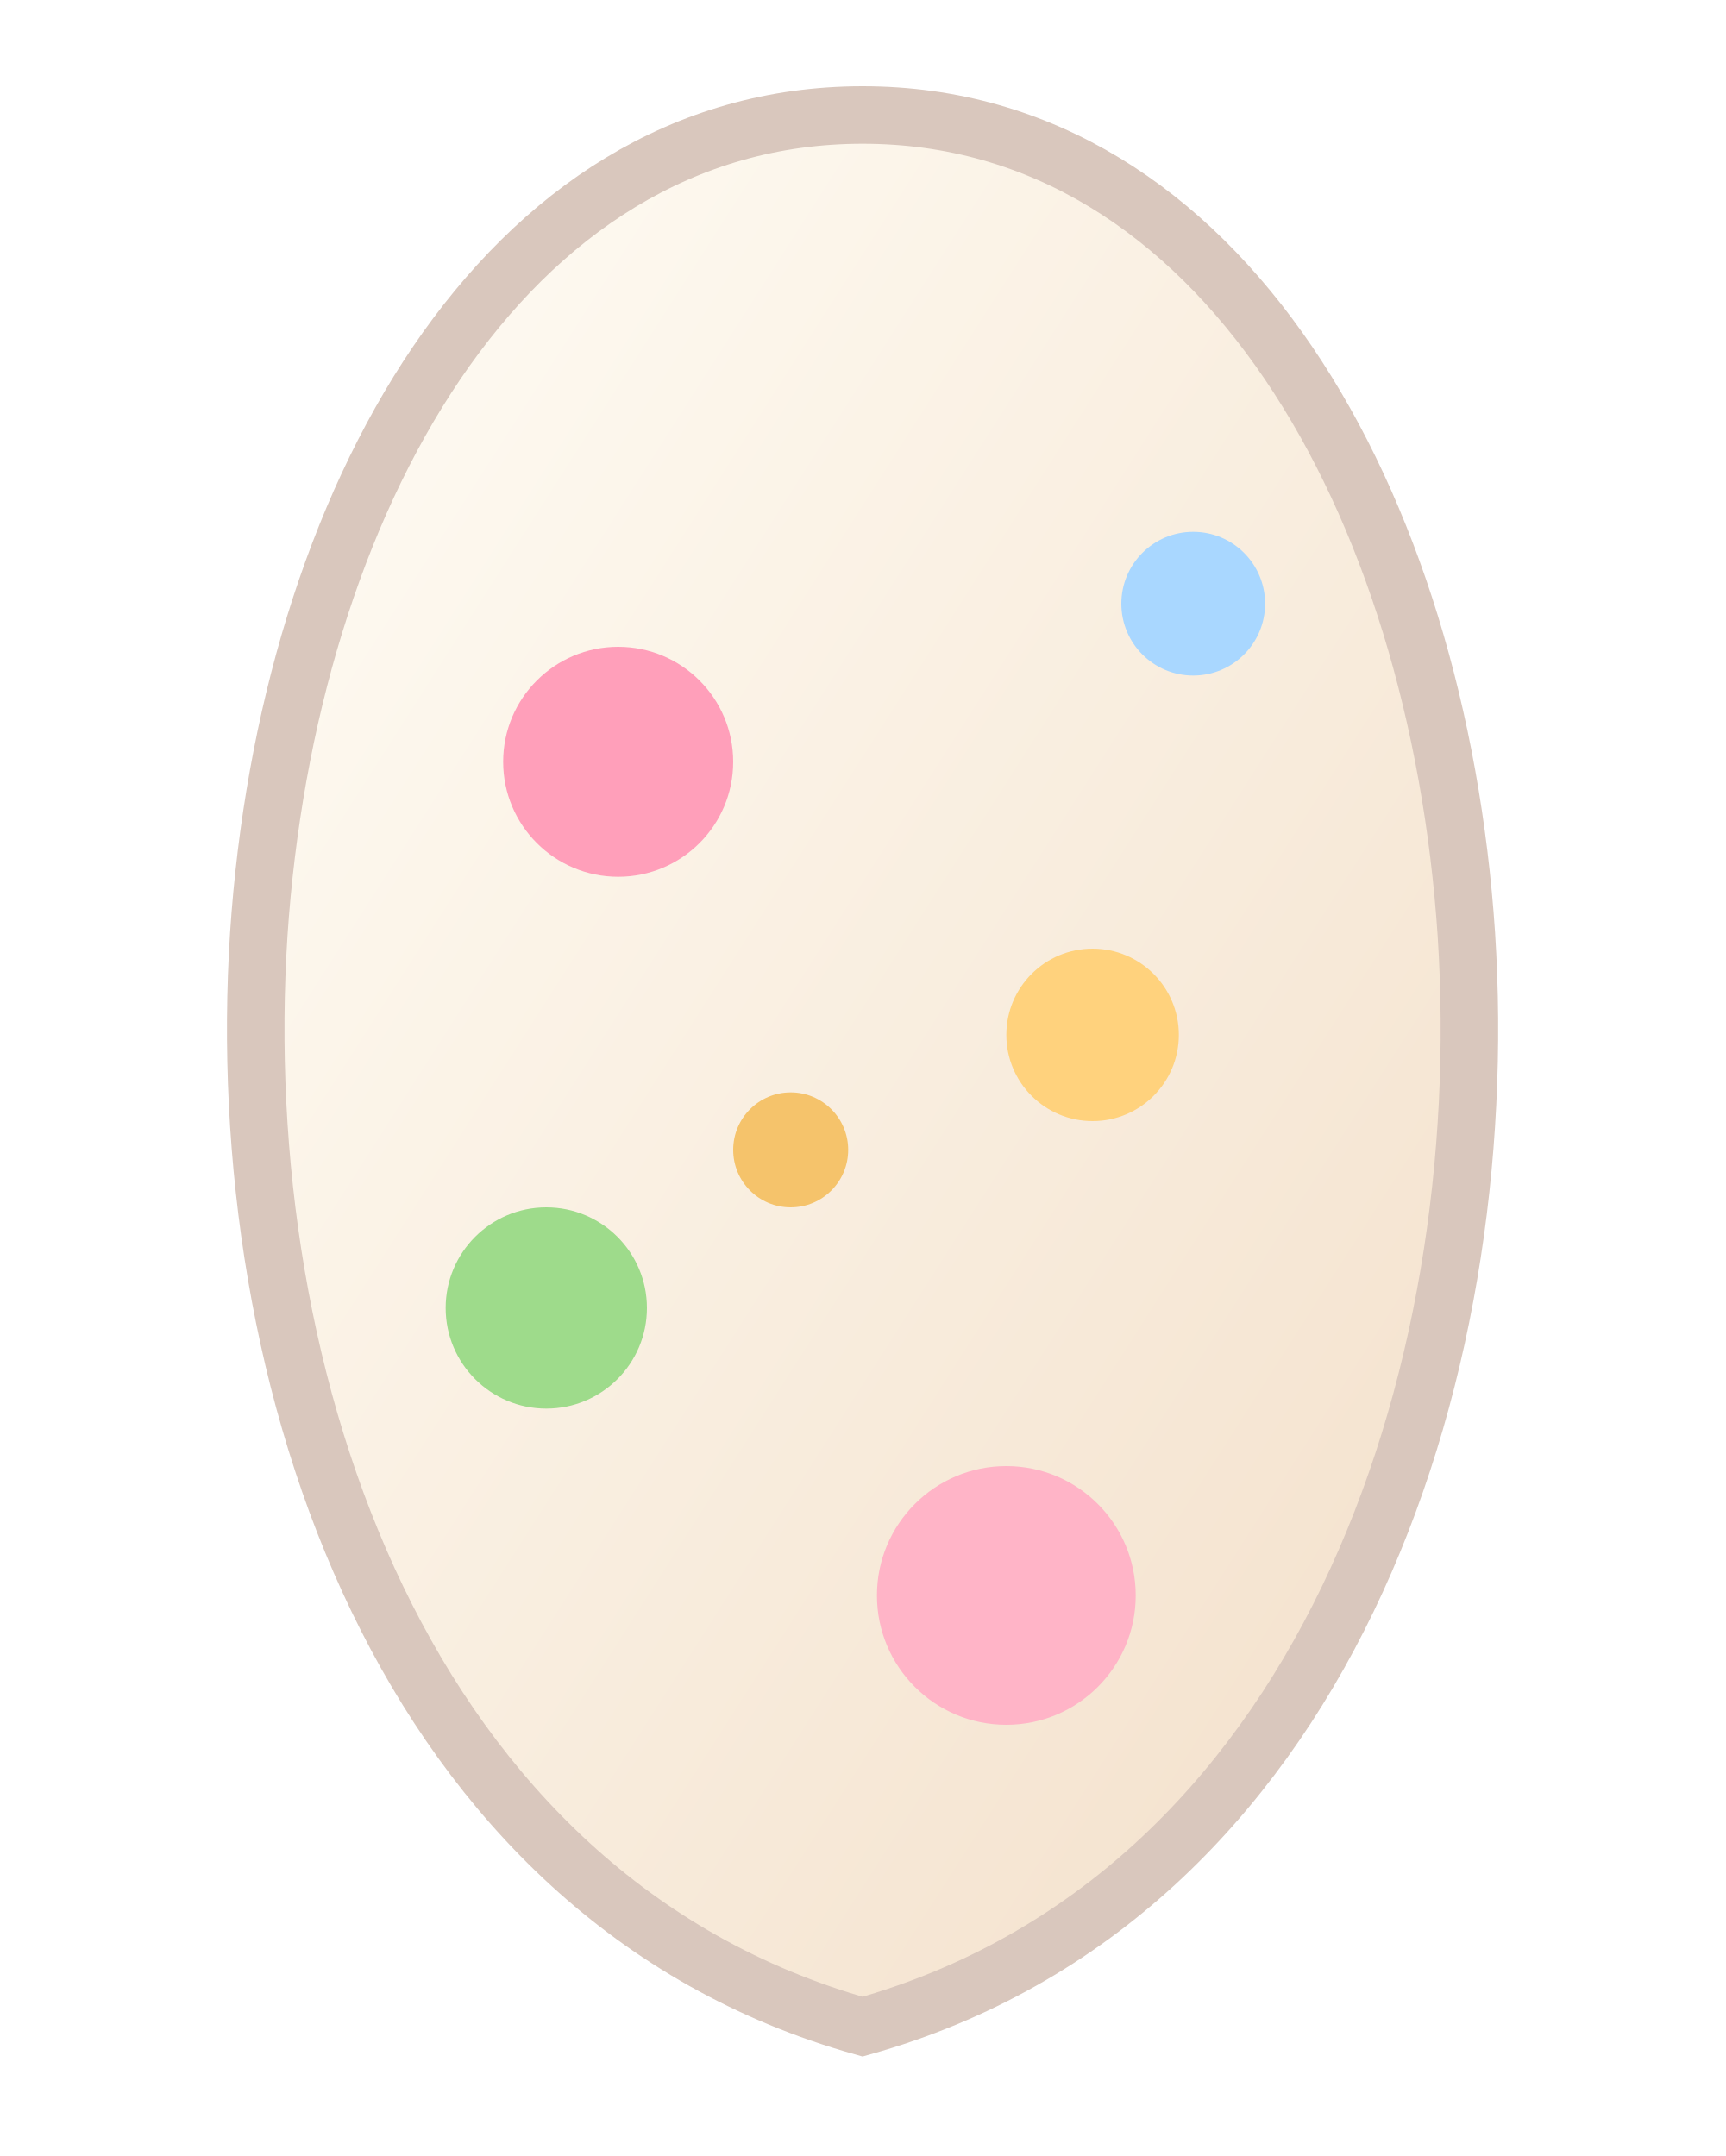
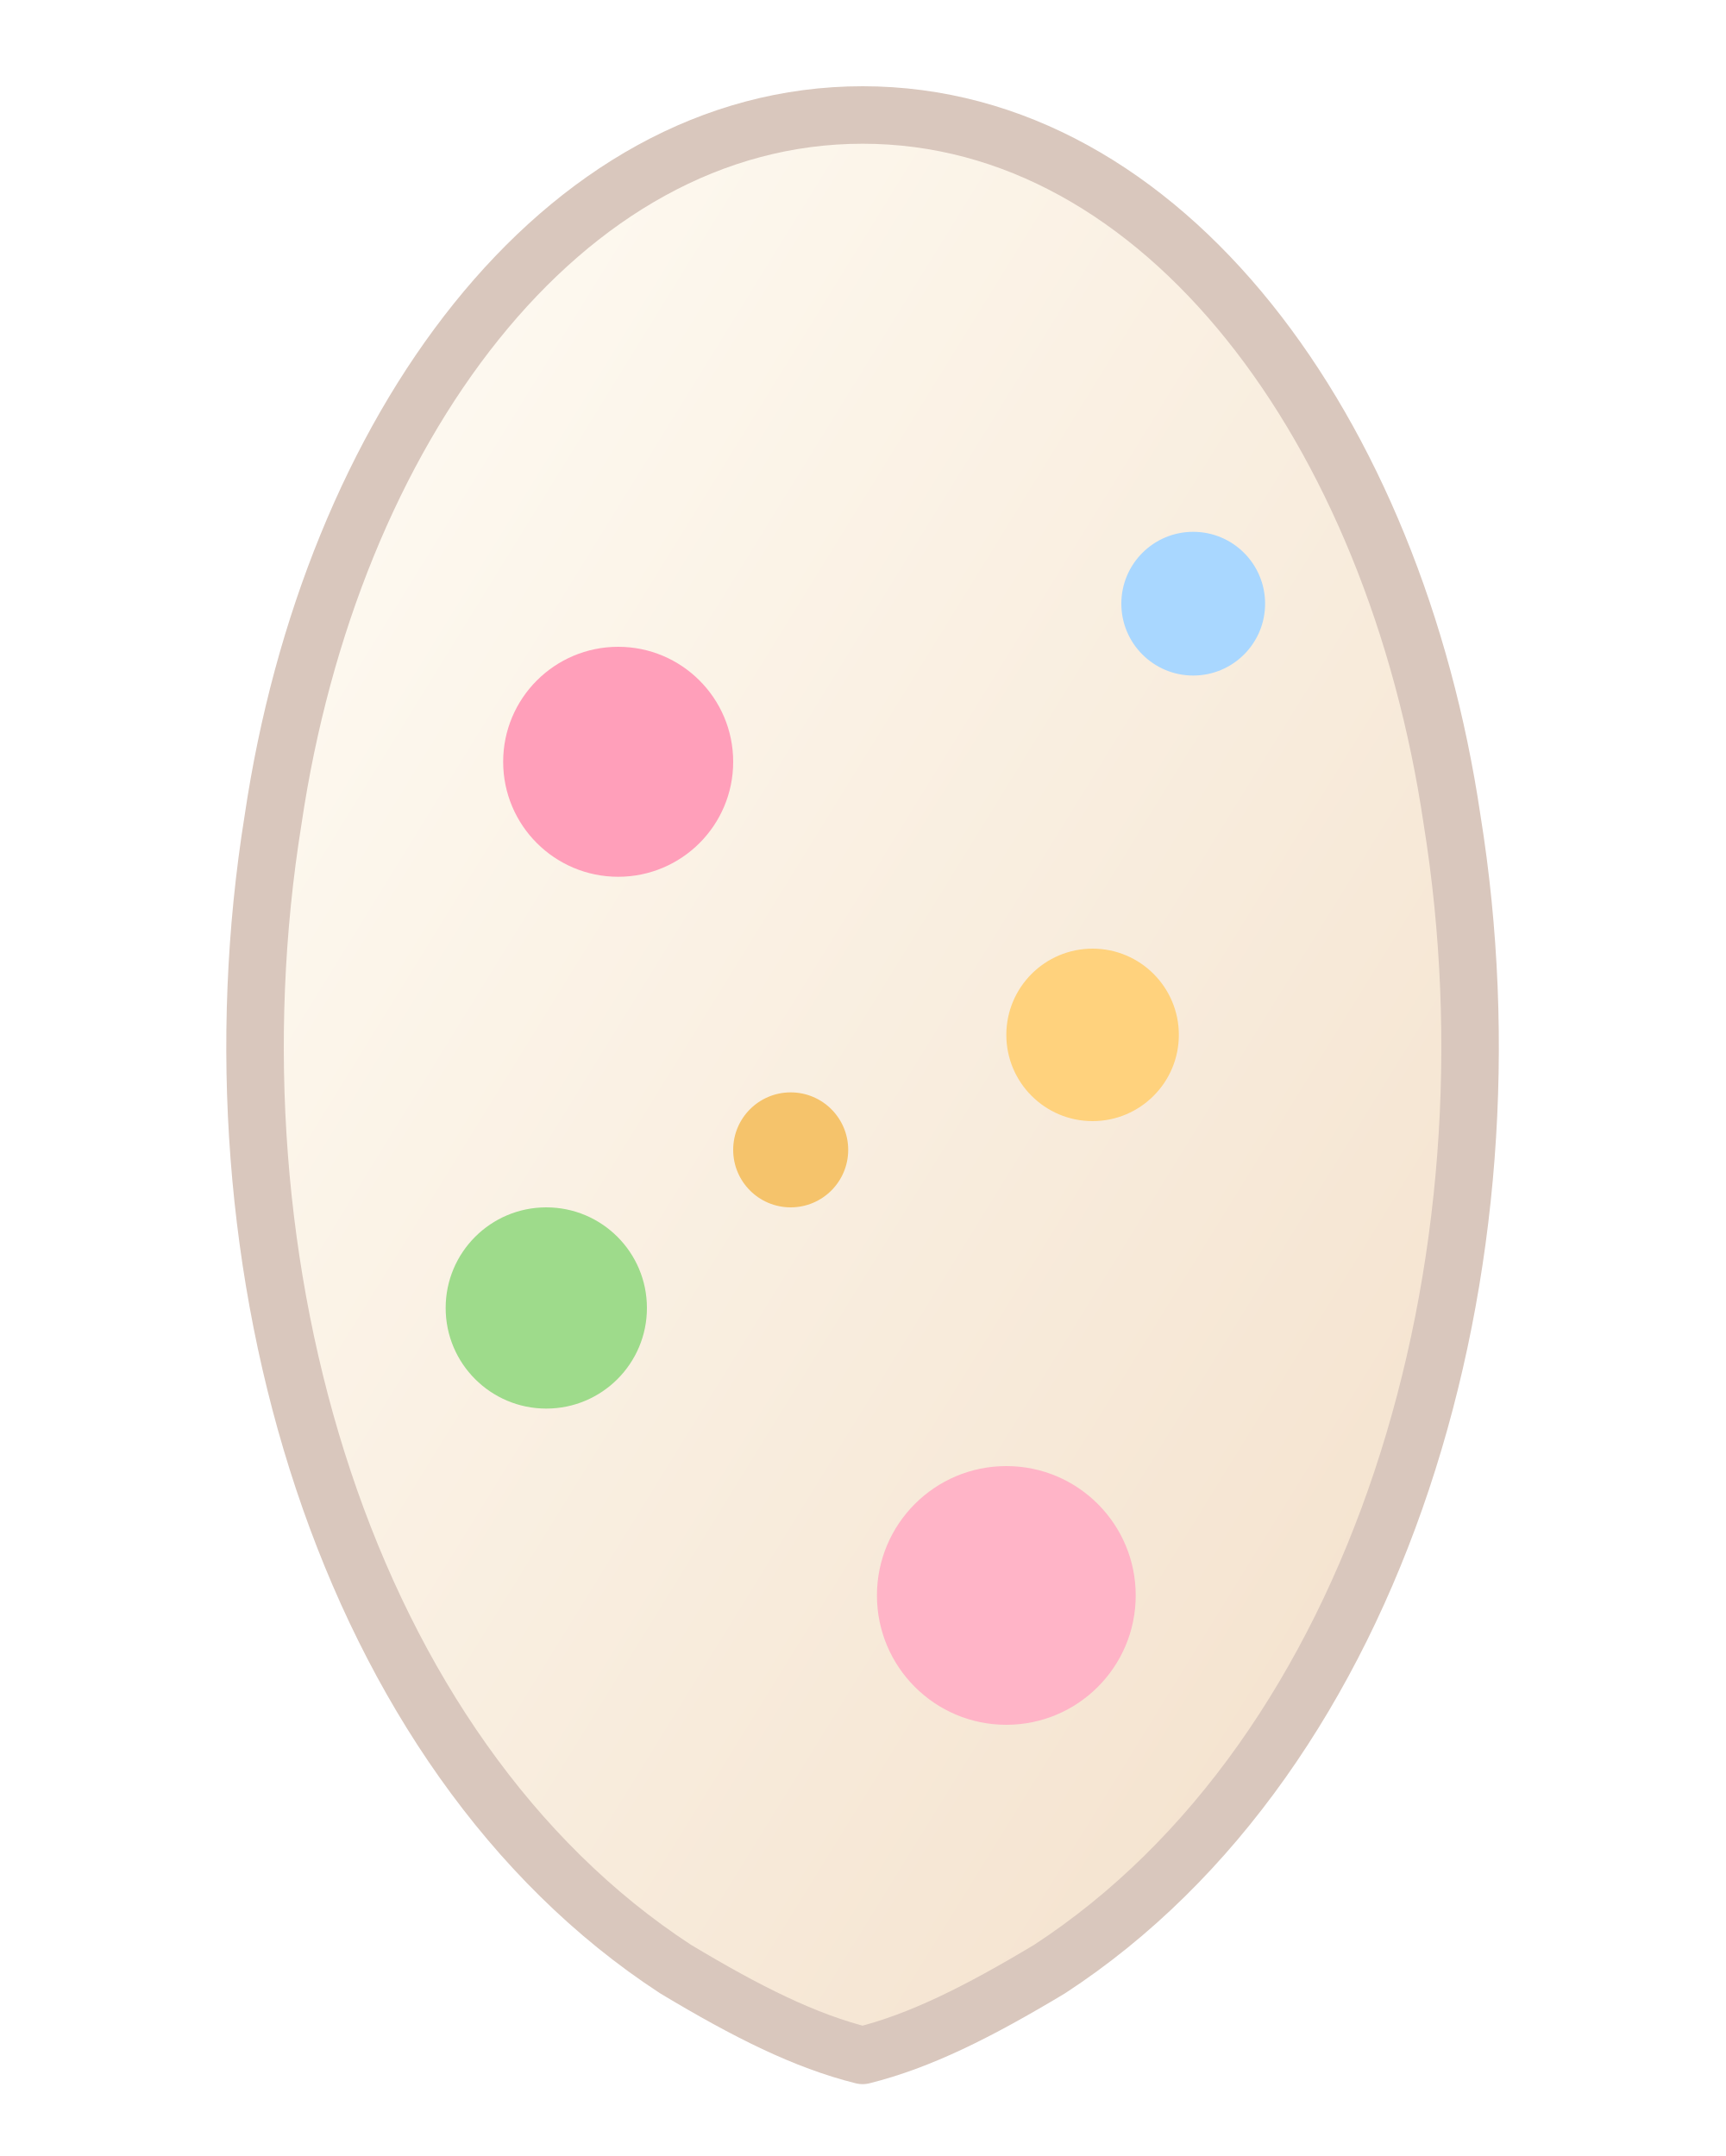
<svg xmlns="http://www.w3.org/2000/svg" viewBox="0 0 120 150">
  <defs>
    <linearGradient id="egg" x1="0" y1="0" x2="1" y2="1">
      <stop stop-color="#fffdf6" />
      <stop offset="1" stop-color="#f3dfc9" />
    </linearGradient>
  </defs>
-   <path d="M60 8C35 8 20 35 18 65c-2 31 10 67 42 76 32-9 44-45 42-76C100 35 85 8 60 8Z" fill="url(#egg)" stroke="#d9c7bd" stroke-width="4" />
+   <path d="M60 8   C39 8 23 30 19 57   C14 88 24 122 47 137   C52 140 56 142 60 143   C64 142 68 140 73 137   C96 122 106 88 101 57   C97 30 81 8 60 8Z" fill="url(#egg)" stroke="#d9c7bd" stroke-width="4" stroke-linejoin="round" />
  <circle cx="43" cy="53" r="8" fill="#ff9fba" />
  <circle cx="76" cy="72" r="6" fill="#ffd27d" />
  <circle cx="38" cy="91" r="7" fill="#9edb8b" />
  <circle cx="70" cy="111" r="9" fill="#ffb4c7" />
  <circle cx="83" cy="42" r="5" fill="#a9d7ff" />
  <circle cx="55" cy="80" r="4" fill="#f5c36b" />
</svg>
